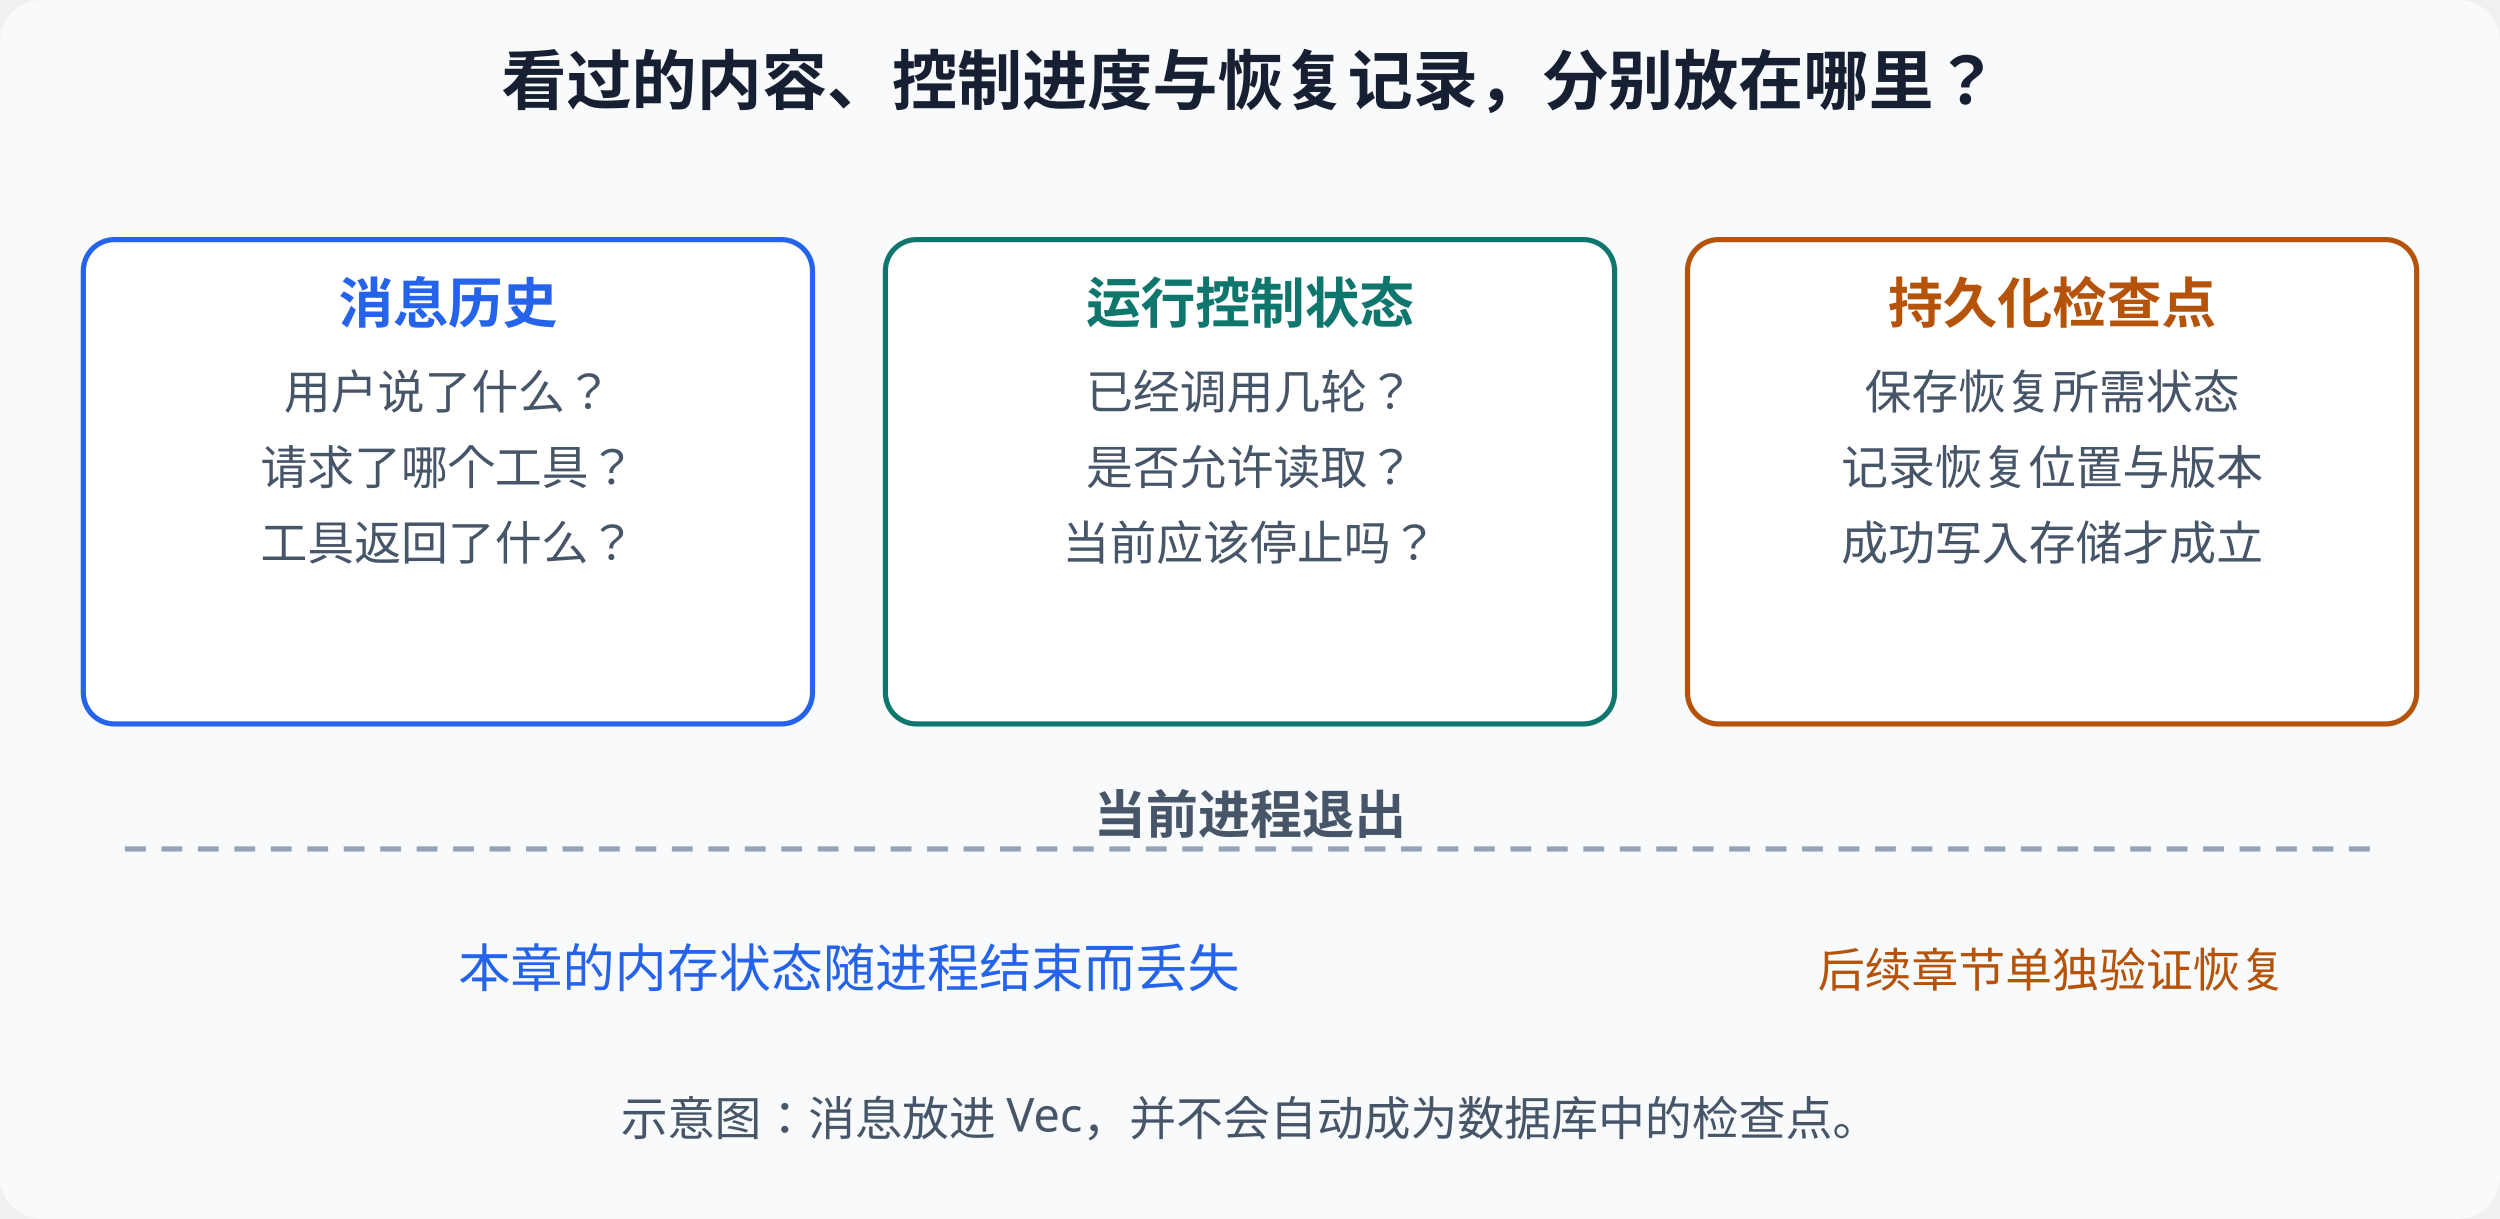
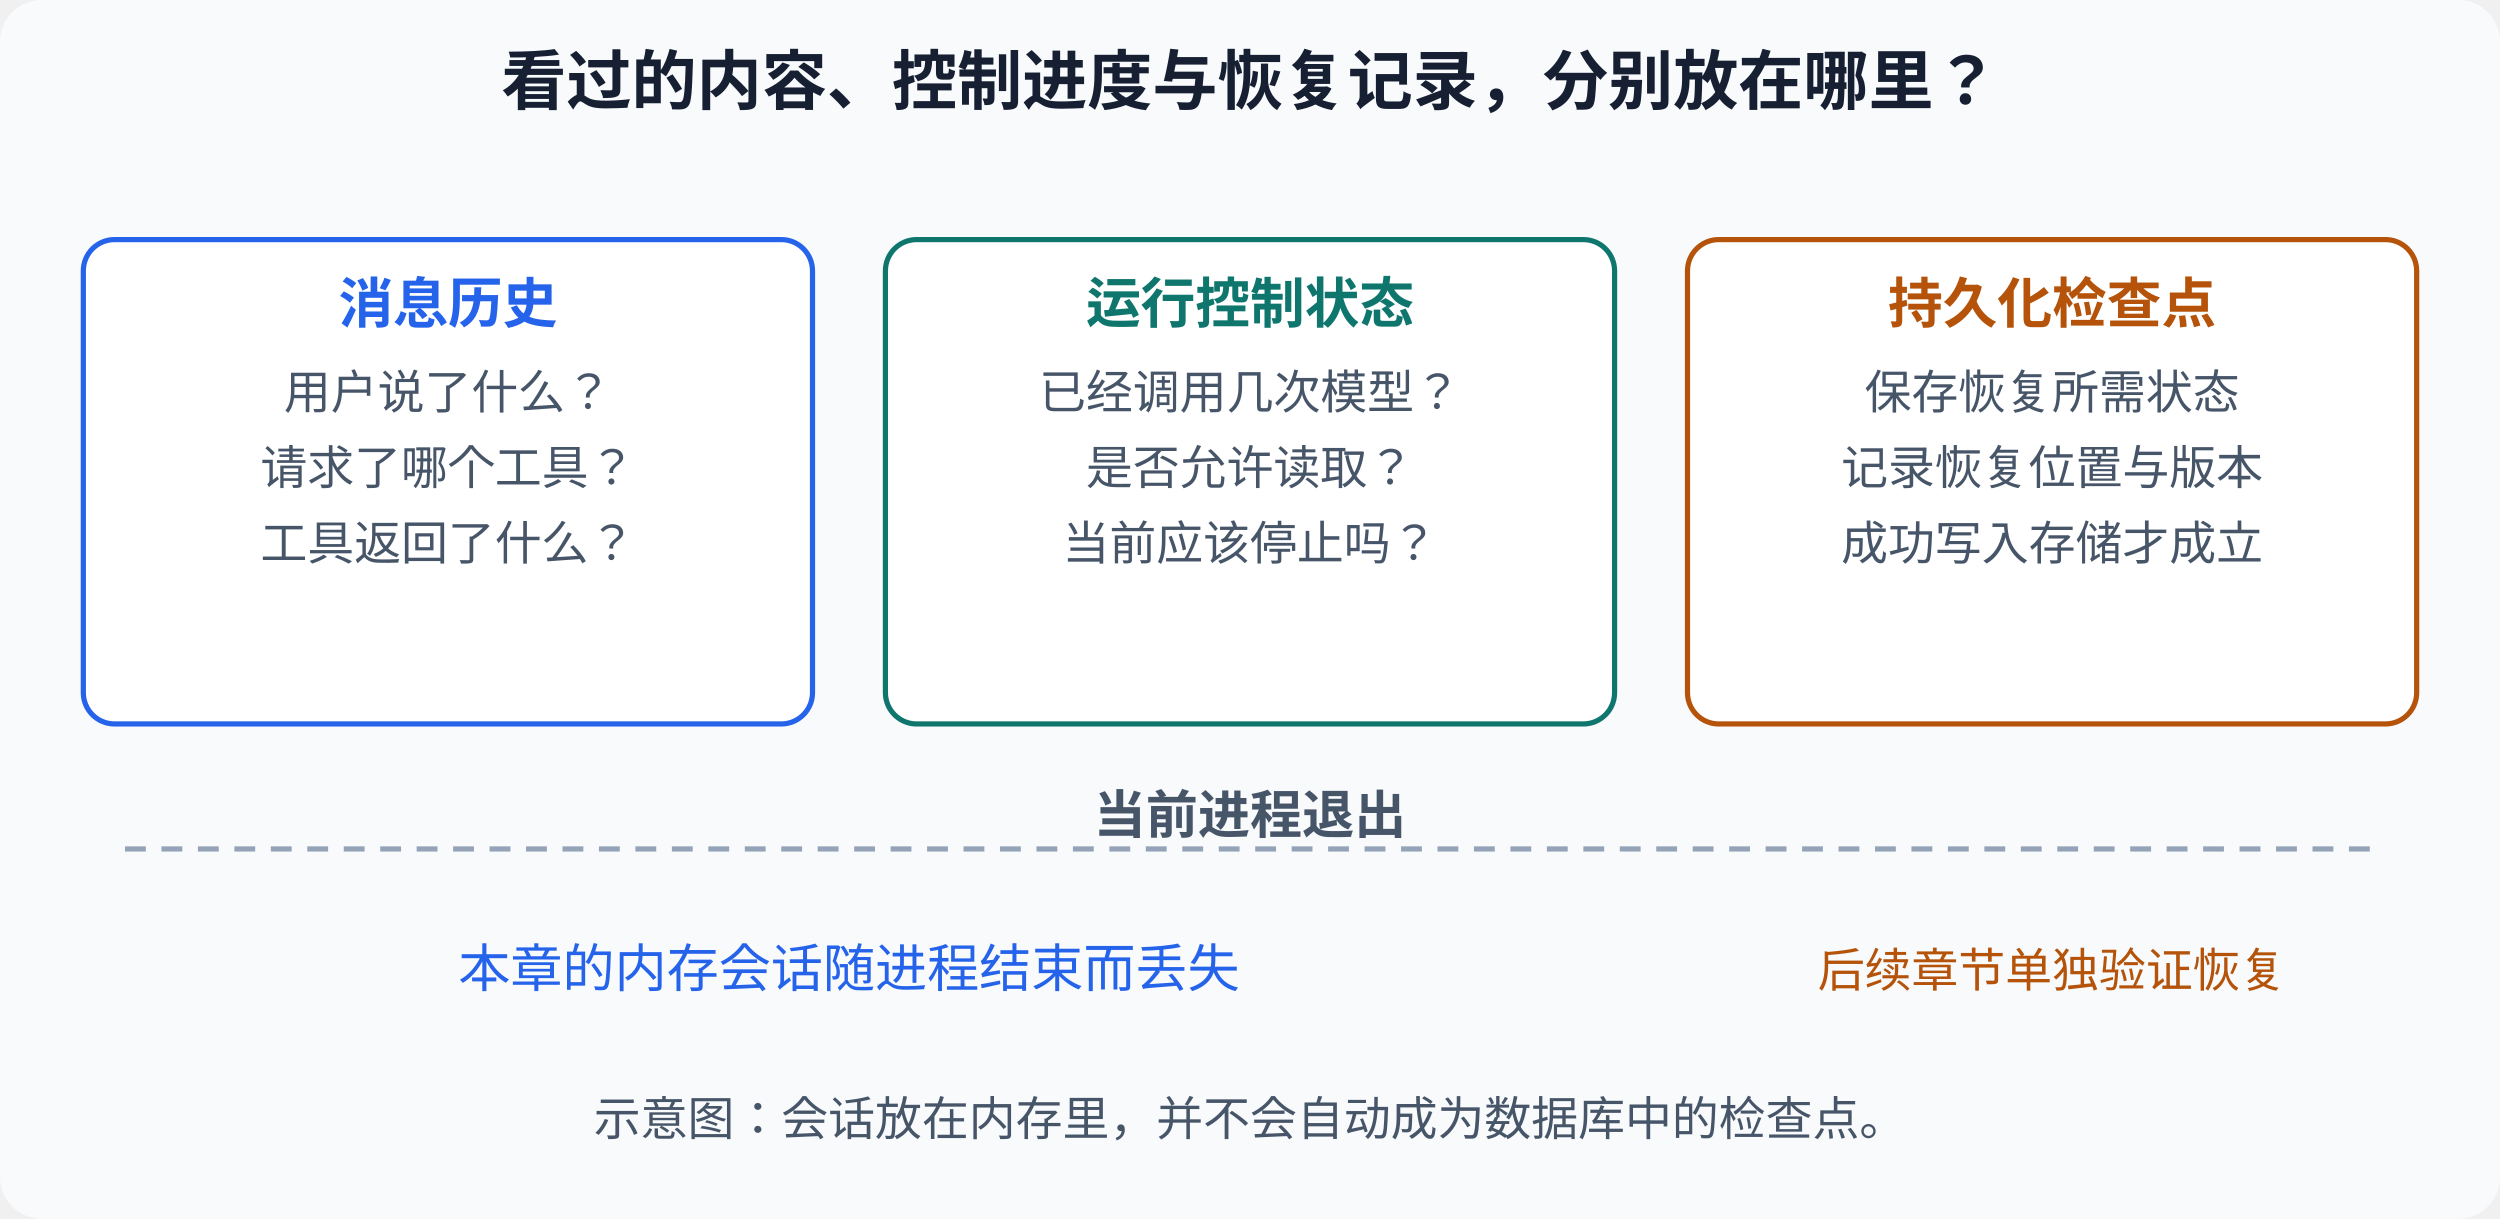
<svg xmlns="http://www.w3.org/2000/svg" width="960" height="468" viewBox="0 0 960 468" role="img" aria-labelledby="title desc">
  <defs>
    <marker id="arrow" viewBox="0 0 10 10" refX="9" refY="5" markerWidth="7" markerHeight="7" orient="auto">
      <path d="M0 0L10 5L0 10Z" fill="#64748b" />
    </marker>
  </defs>
  <rect width="960" height="468" rx="16" fill="#f8fafc" />
  <g font-family="PingFang SC, Microsoft YaHei, sans-serif">
    <text x="480" y="40" text-anchor="middle" font-size="25" fill="#172033" font-weight="700">看过的内容、控制进度与恢复记录，分别放在哪里？</text>
    <rect x="32" y="92" width="280" height="186" rx="12" fill="#fff" stroke="#2563eb" stroke-width="2" />
    <text x="172.0" y="124" text-anchor="middle" font-size="21" fill="#2563eb" font-weight="700">消息历史</text>
    <text x="172.0" y="157" text-anchor="middle" font-size="18" fill="#475569" font-weight="400">用户说了什么？</text>
    <text x="172.0" y="186" text-anchor="middle" font-size="18" fill="#475569" font-weight="400">请求了哪个工具？</text>
    <text x="172.0" y="215" text-anchor="middle" font-size="18" fill="#475569" font-weight="400">工具返回了什么？</text>
    <rect x="340" y="92" width="280" height="186" rx="12" fill="#fff" stroke="#0f766e" stroke-width="2" />
    <text x="480.0" y="124" text-anchor="middle" font-size="21" fill="#0f766e" font-weight="700">运行控制状态</text>
-     <text x="480.0" y="157" text-anchor="middle" font-size="18" fill="#475569" font-weight="400">已经调用几轮？</text>
+     <text x="480.0" y="157" text-anchor="middle" font-size="18" fill="#475569" font-weight="400">已经调用几次模型？</text>
    <text x="480.0" y="186" text-anchor="middle" font-size="18" fill="#475569" font-weight="400">是否允许读取？</text>
    <text x="480.0" y="215" text-anchor="middle" font-size="18" fill="#475569" font-weight="400">当前应该停止吗？</text>
    <rect x="648" y="92" width="280" height="186" rx="12" fill="#fff" stroke="#b45309" stroke-width="2" />
    <text x="788.0" y="124" text-anchor="middle" font-size="21" fill="#b45309" font-weight="700">持久化检查点</text>
    <text x="788.0" y="157" text-anchor="middle" font-size="18" fill="#475569" font-weight="400">保存恢复所需状态</text>
    <text x="788.0" y="186" text-anchor="middle" font-size="18" fill="#475569" font-weight="400">记录恢复位置与版本</text>
    <text x="788.0" y="215" text-anchor="middle" font-size="18" fill="#475569" font-weight="400">成功写入存储才成立</text>
    <path d="M48 326 H912" stroke="#94a3b8" stroke-dasharray="8 6" stroke-width="2" />
    <text x="480" y="320" text-anchor="middle" font-size="20" fill="#475569" font-weight="700">当前进程退出</text>
-     <text x="326" y="379" text-anchor="middle" font-size="20" fill="#2563eb" font-weight="400">本章的内存状态随进程结束而丢失</text>
+     <text x="326" y="379" text-anchor="middle" font-size="20" fill="#2563eb" font-weight="400">本章的内存会话随进程结束而丢失</text>
    <text x="788" y="379" text-anchor="middle" font-size="18" fill="#b45309" font-weight="400">后续章节单独验证恢复</text>
-     <text x="480" y="436" text-anchor="middle" font-size="18" fill="#475569" font-weight="400">示意图：消息放进 Vec，并不会自动成为数据库中的检查点。</text>
+     <text x="480" y="436" text-anchor="middle" font-size="18" fill="#475569" font-weight="400">示意图：会话放在内存里，并不会自动成为数据库中的检查点。</text>
  </g>
</svg>
